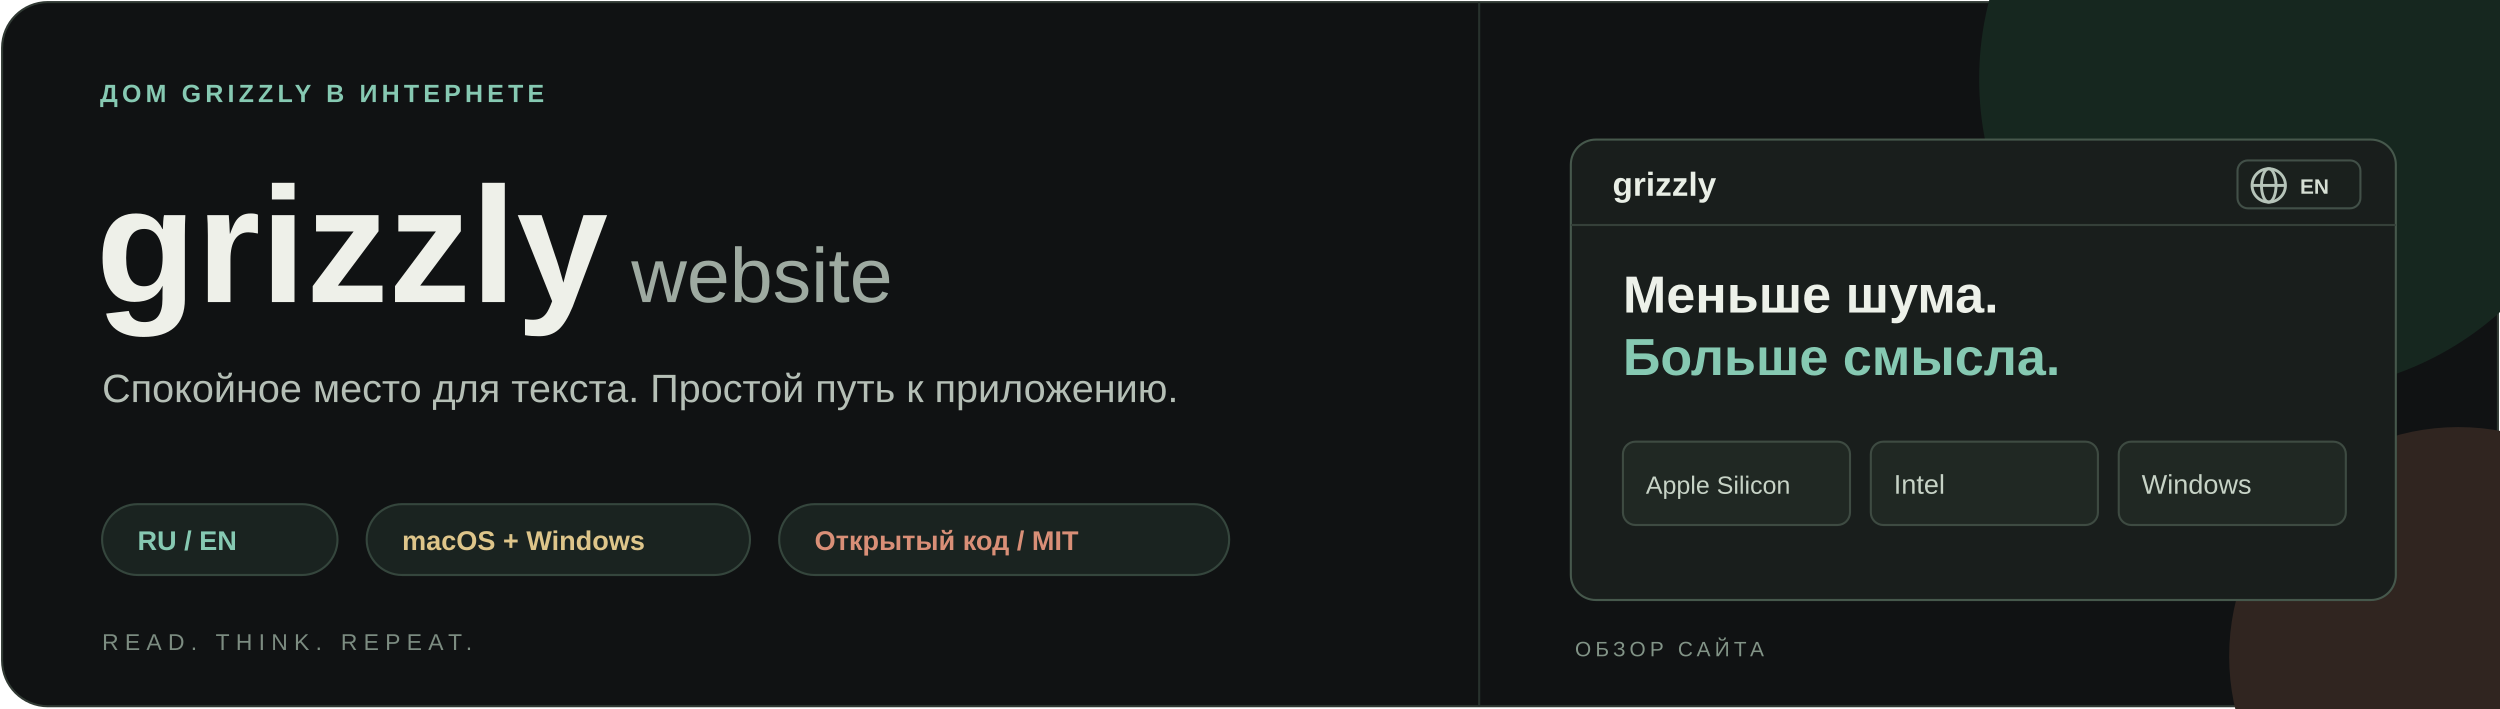
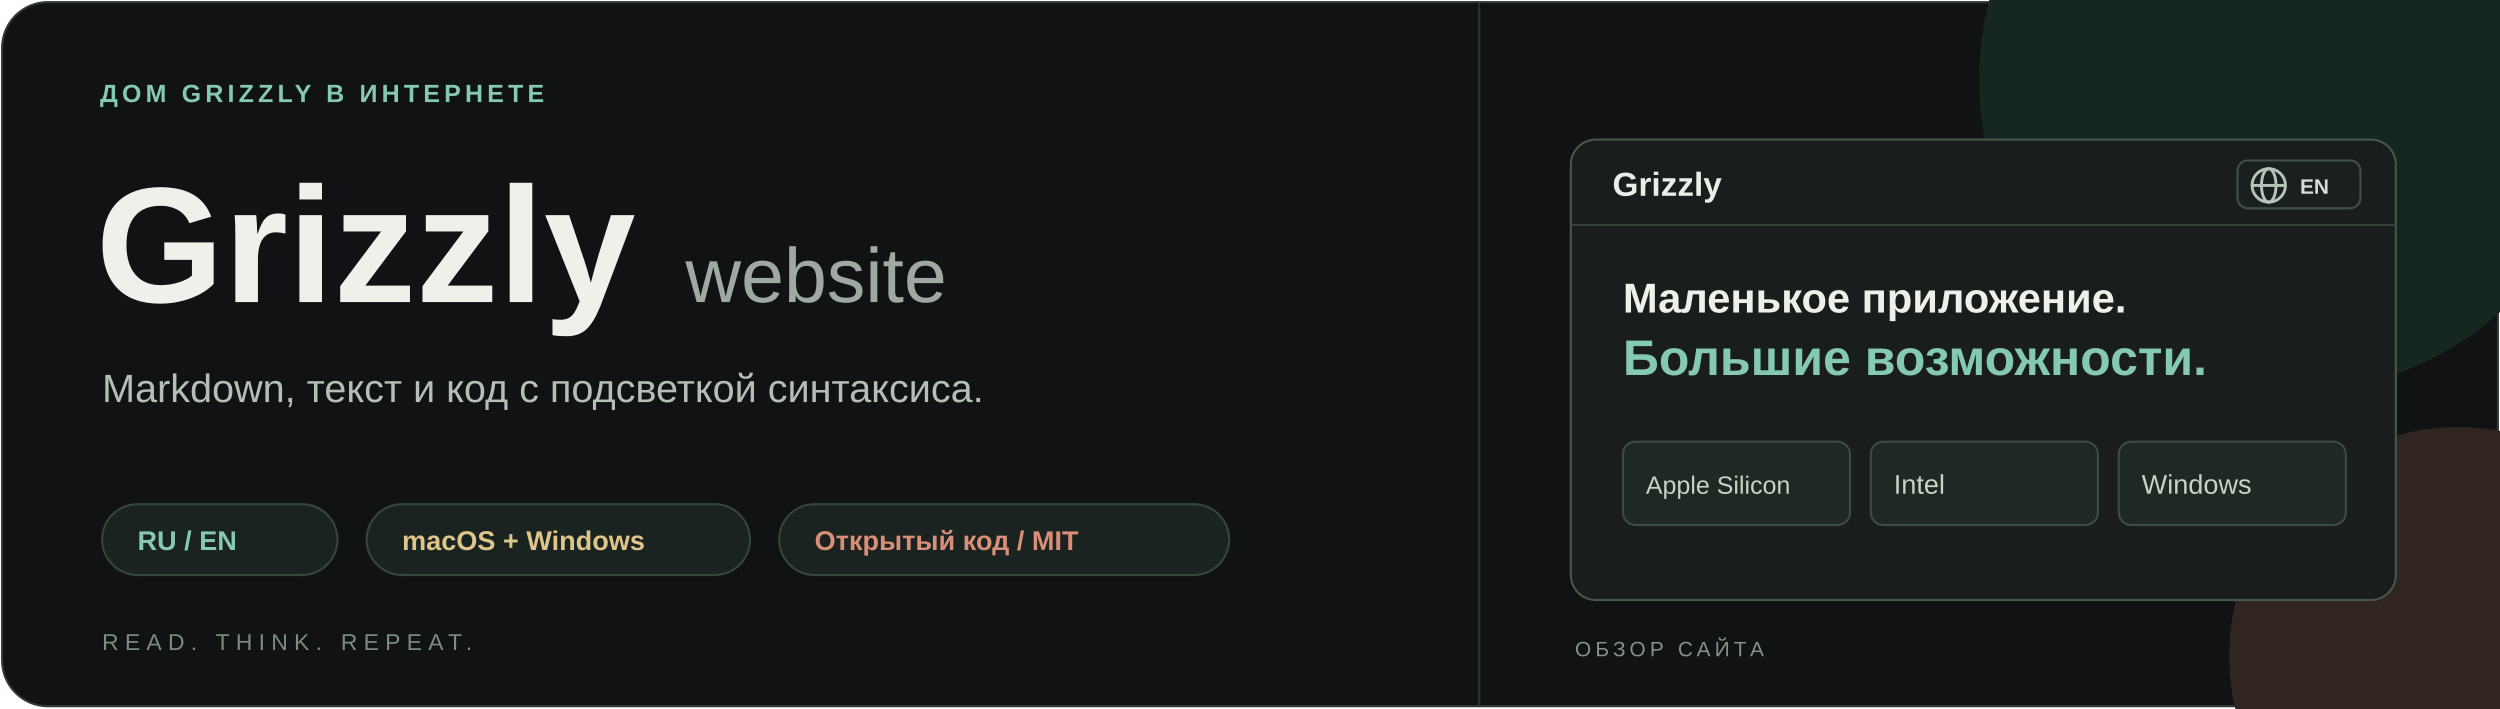
<svg xmlns="http://www.w3.org/2000/svg" width="1200" height="340" viewBox="0 0 1200 340" role="img" aria-labelledby="title desc">
  <rect x="1" y="1" width="1198" height="338" rx="22" fill="#101213" stroke="#303933" />
  <g font-family="Arial, Helvetica, sans-serif">
    <path d="M710 1v338" stroke="#28322d" />
    <circle cx="1100" cy="38" r="150" fill="#16271f" />
    <circle cx="1180" cy="315" r="110" fill="#302520" />
    <text x="48" y="49" font-size="12" fill="#86c9b2" font-weight="600" letter-spacing="2">ДОМ GRIZZLY В ИНТЕРНЕТЕ</text>
-     <text x="46" y="145" font-size="79" fill="#eef0e9" font-weight="700">grizzly</text>
-     <text x="303" y="145" font-size="37" fill="#9eaaa1" font-weight="400">website</text>
-     <text x="49" y="193" font-size="19" fill="#b5bfb6" font-weight="400">Спокойное место для текста. Простой путь к приложению.</text>
+     <text x="46" y="145" font-size="79" fill="#eef0e9" font-weight="700">Grizzly</text>
+     <text x="329" y="145" font-size="37" fill="#9eaaa1" font-weight="400">website</text>
+     <text x="49" y="193" font-size="19" fill="#b5bfb6" font-weight="400">Markdown, текст и код с подсветкой синтаксиса.</text>
    <rect x="49" y="242" width="113" height="34" rx="17" fill="#1a2320" stroke="#35463d" />
    <text x="66" y="264" font-size="13" fill="#86c9b2" font-weight="600">RU / EN</text>
    <rect x="176" y="242" width="184" height="34" rx="17" fill="#1a2320" stroke="#35463d" />
    <text x="193" y="264" font-size="13" fill="#dec58a" font-weight="600">macOS + Windows</text>
    <rect x="374" y="242" width="216" height="34" rx="17" fill="#1a2320" stroke="#35463d" />
    <text x="391" y="264" font-size="13" fill="#d98f77" font-weight="600">Открытый код / MIT</text>
    <text x="49" y="312" font-size="11" fill="#7c8c81" font-weight="400" letter-spacing="3">READ. THINK. REPEAT.</text>
    <rect x="754" y="67" width="396" height="221" rx="12" fill="#191e1c" stroke="#46584c" />
    <path d="M754 108h396" stroke="#354039" />
-     <text x="774" y="94" font-size="16" fill="#e9efe6" font-weight="700">grizzly</text>
+     <text x="774" y="94" font-size="16" fill="#e9efe6" font-weight="700">Grizzly</text>
    <rect x="1074" y="77" width="59" height="23" rx="5" fill="#1a201d" stroke="#425048" />
    <g transform="translate(1080 80)" fill="none" stroke="#b6c4b9" stroke-width="1.4">
      <circle cx="9" cy="9" r="8" />
      <ellipse cx="9" cy="9" rx="3.5" ry="8" />
      <path d="M1 9h16" />
    </g>
    <text x="1104" y="93" font-size="10" fill="#d6dfd4" font-weight="600">EN</text>
-     <text x="779" y="150" font-size="25" fill="#edf1e9" font-weight="600">Меньше шума.</text>
-     <text x="779" y="180" font-size="25" fill="#86c9b2" font-weight="600">Больше смысла.</text>
+     <text x="779" y="150" font-size="20" fill="#edf1e9" font-weight="600">Маленькое приложение.</text>
+     <text x="779" y="180" font-size="24" fill="#86c9b2" font-weight="600">Большие возможности.</text>
    <rect x="779" y="212" width="109" height="40" rx="6" fill="#202823" stroke="#3e4b42" />
    <text x="790" y="237" font-size="12" fill="#c7d3c6" font-weight="500">Apple Silicon</text>
    <rect x="898" y="212" width="109" height="40" rx="6" fill="#202823" stroke="#3e4b42" />
    <text x="909" y="237" font-size="13" fill="#c7d3c6" font-weight="500">Intel</text>
    <rect x="1017" y="212" width="109" height="40" rx="6" fill="#202823" stroke="#3e4b42" />
    <text x="1028" y="237" font-size="13" fill="#c7d3c6" font-weight="500">Windows</text>
    <text x="756" y="315" font-size="10" fill="#829487" font-weight="400" letter-spacing="2">ОБЗОР САЙТА</text>
  </g>
</svg>
